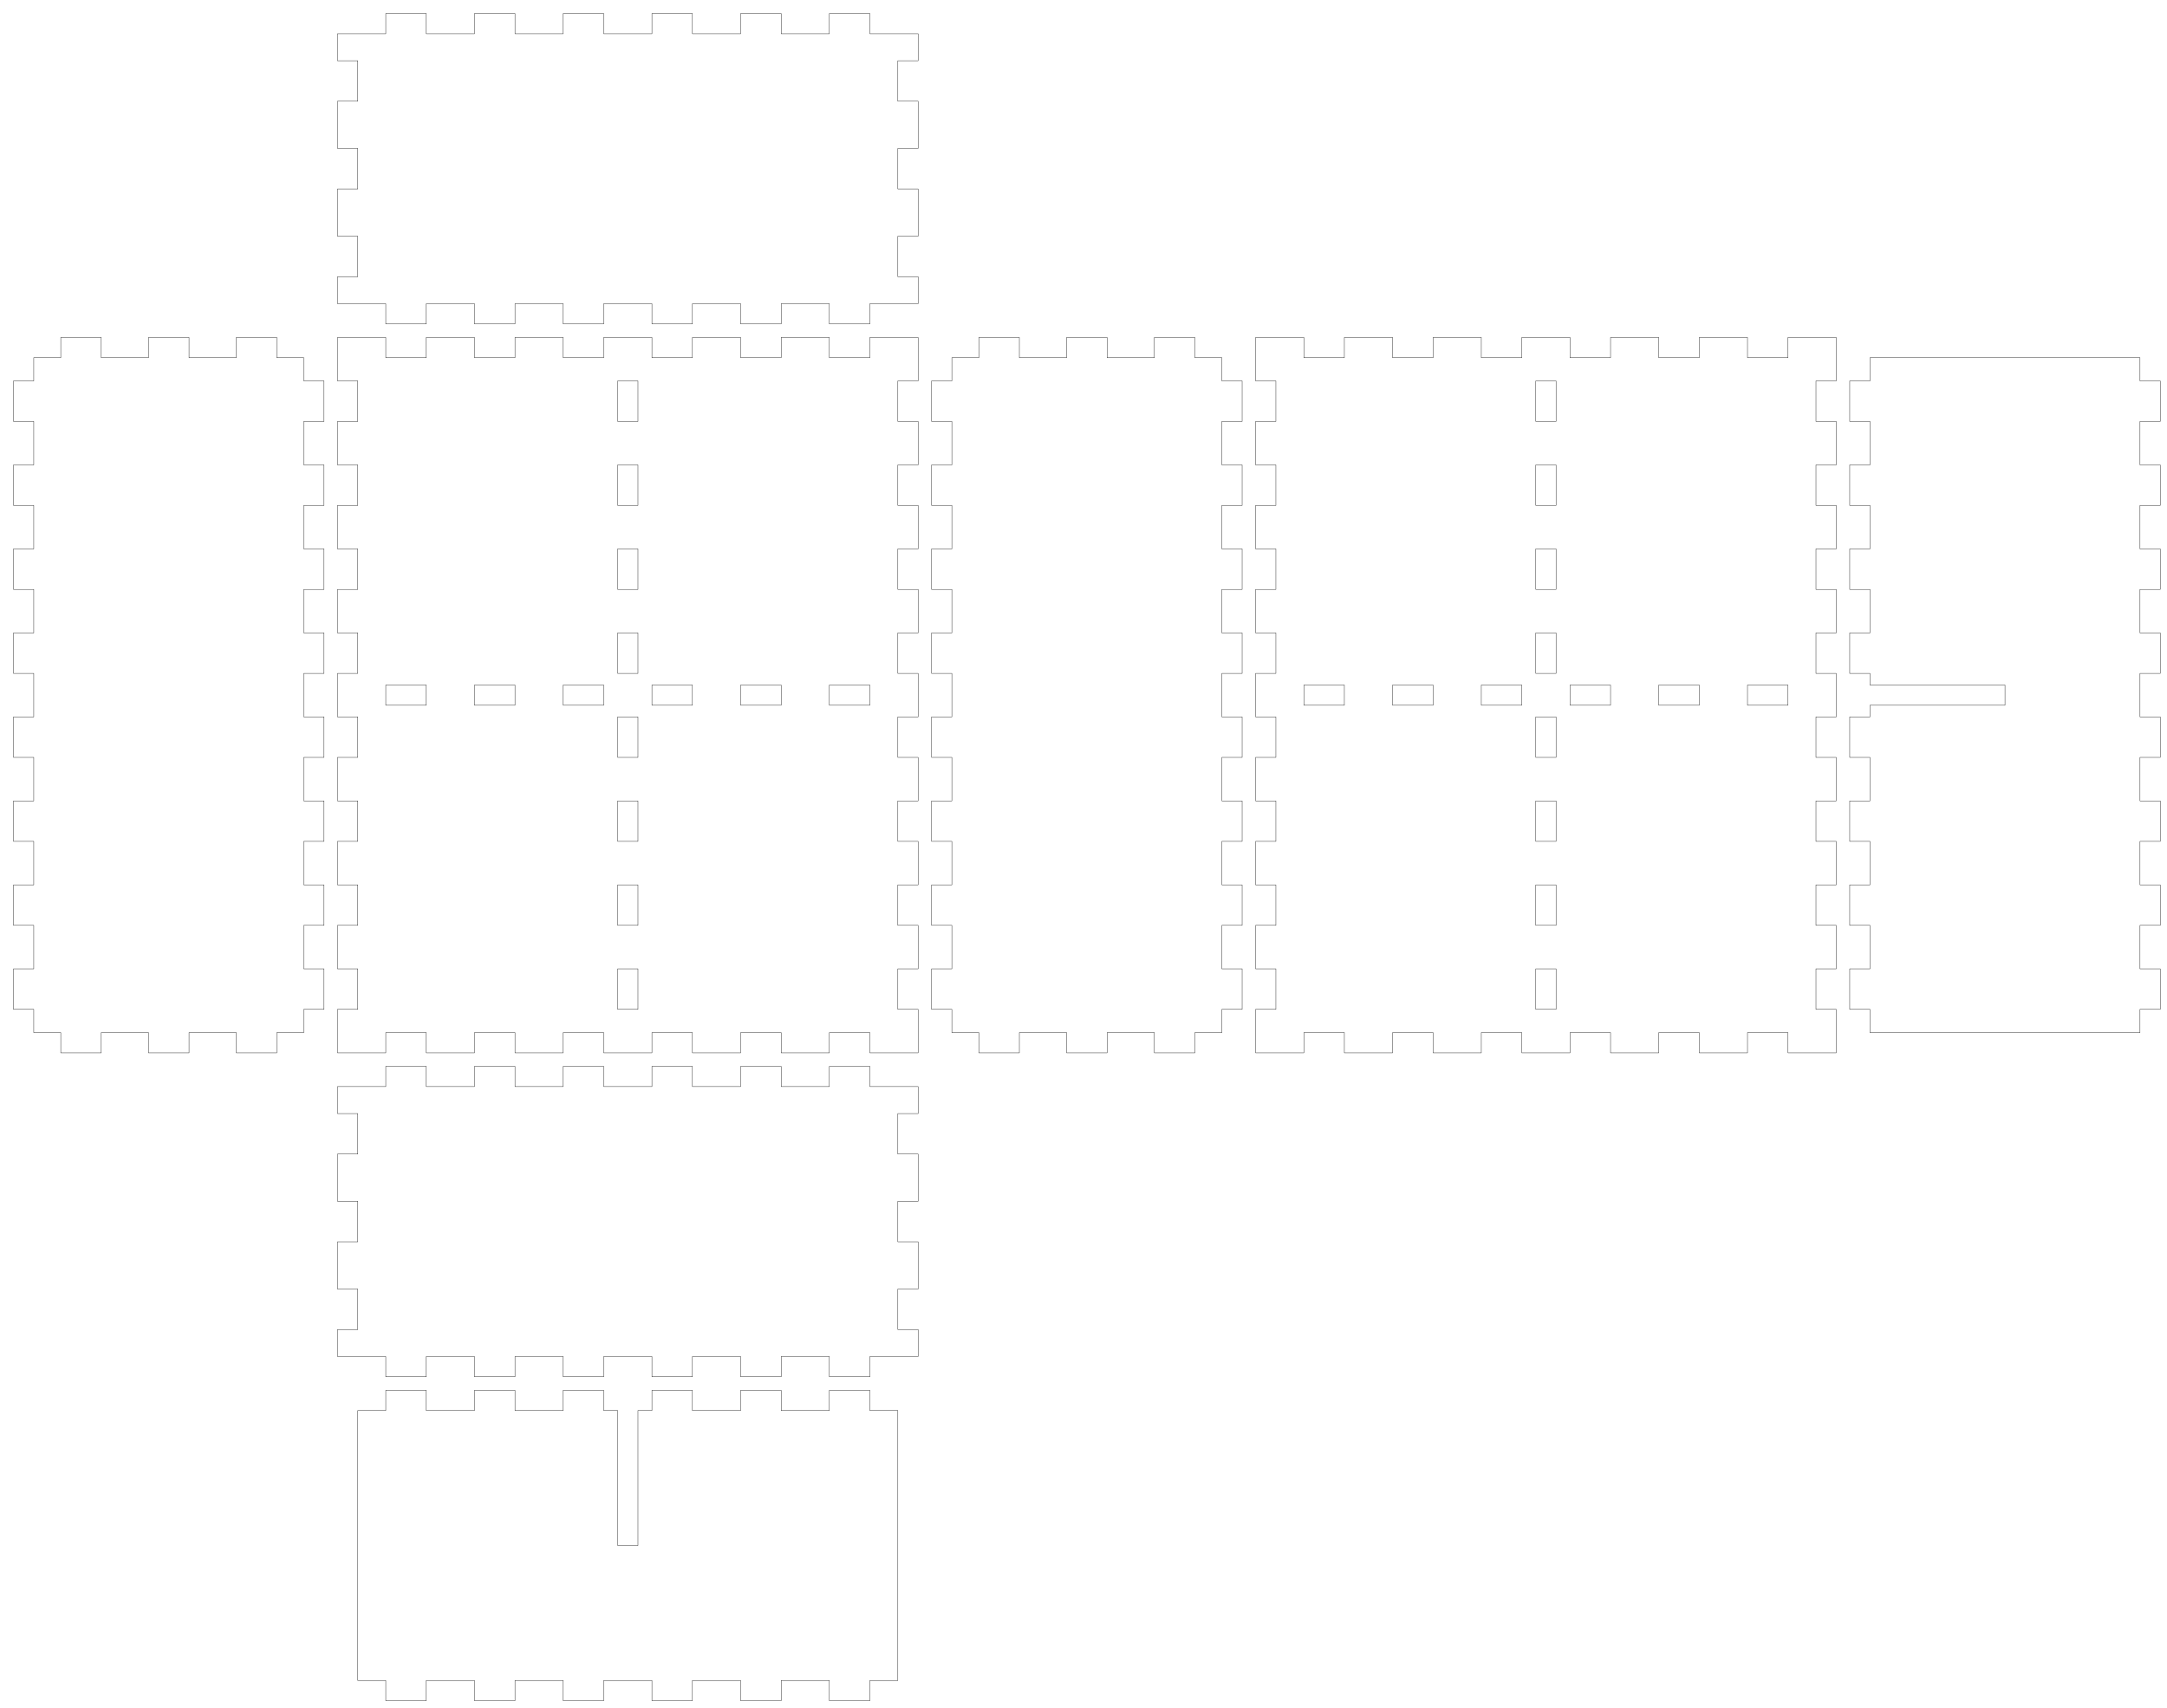
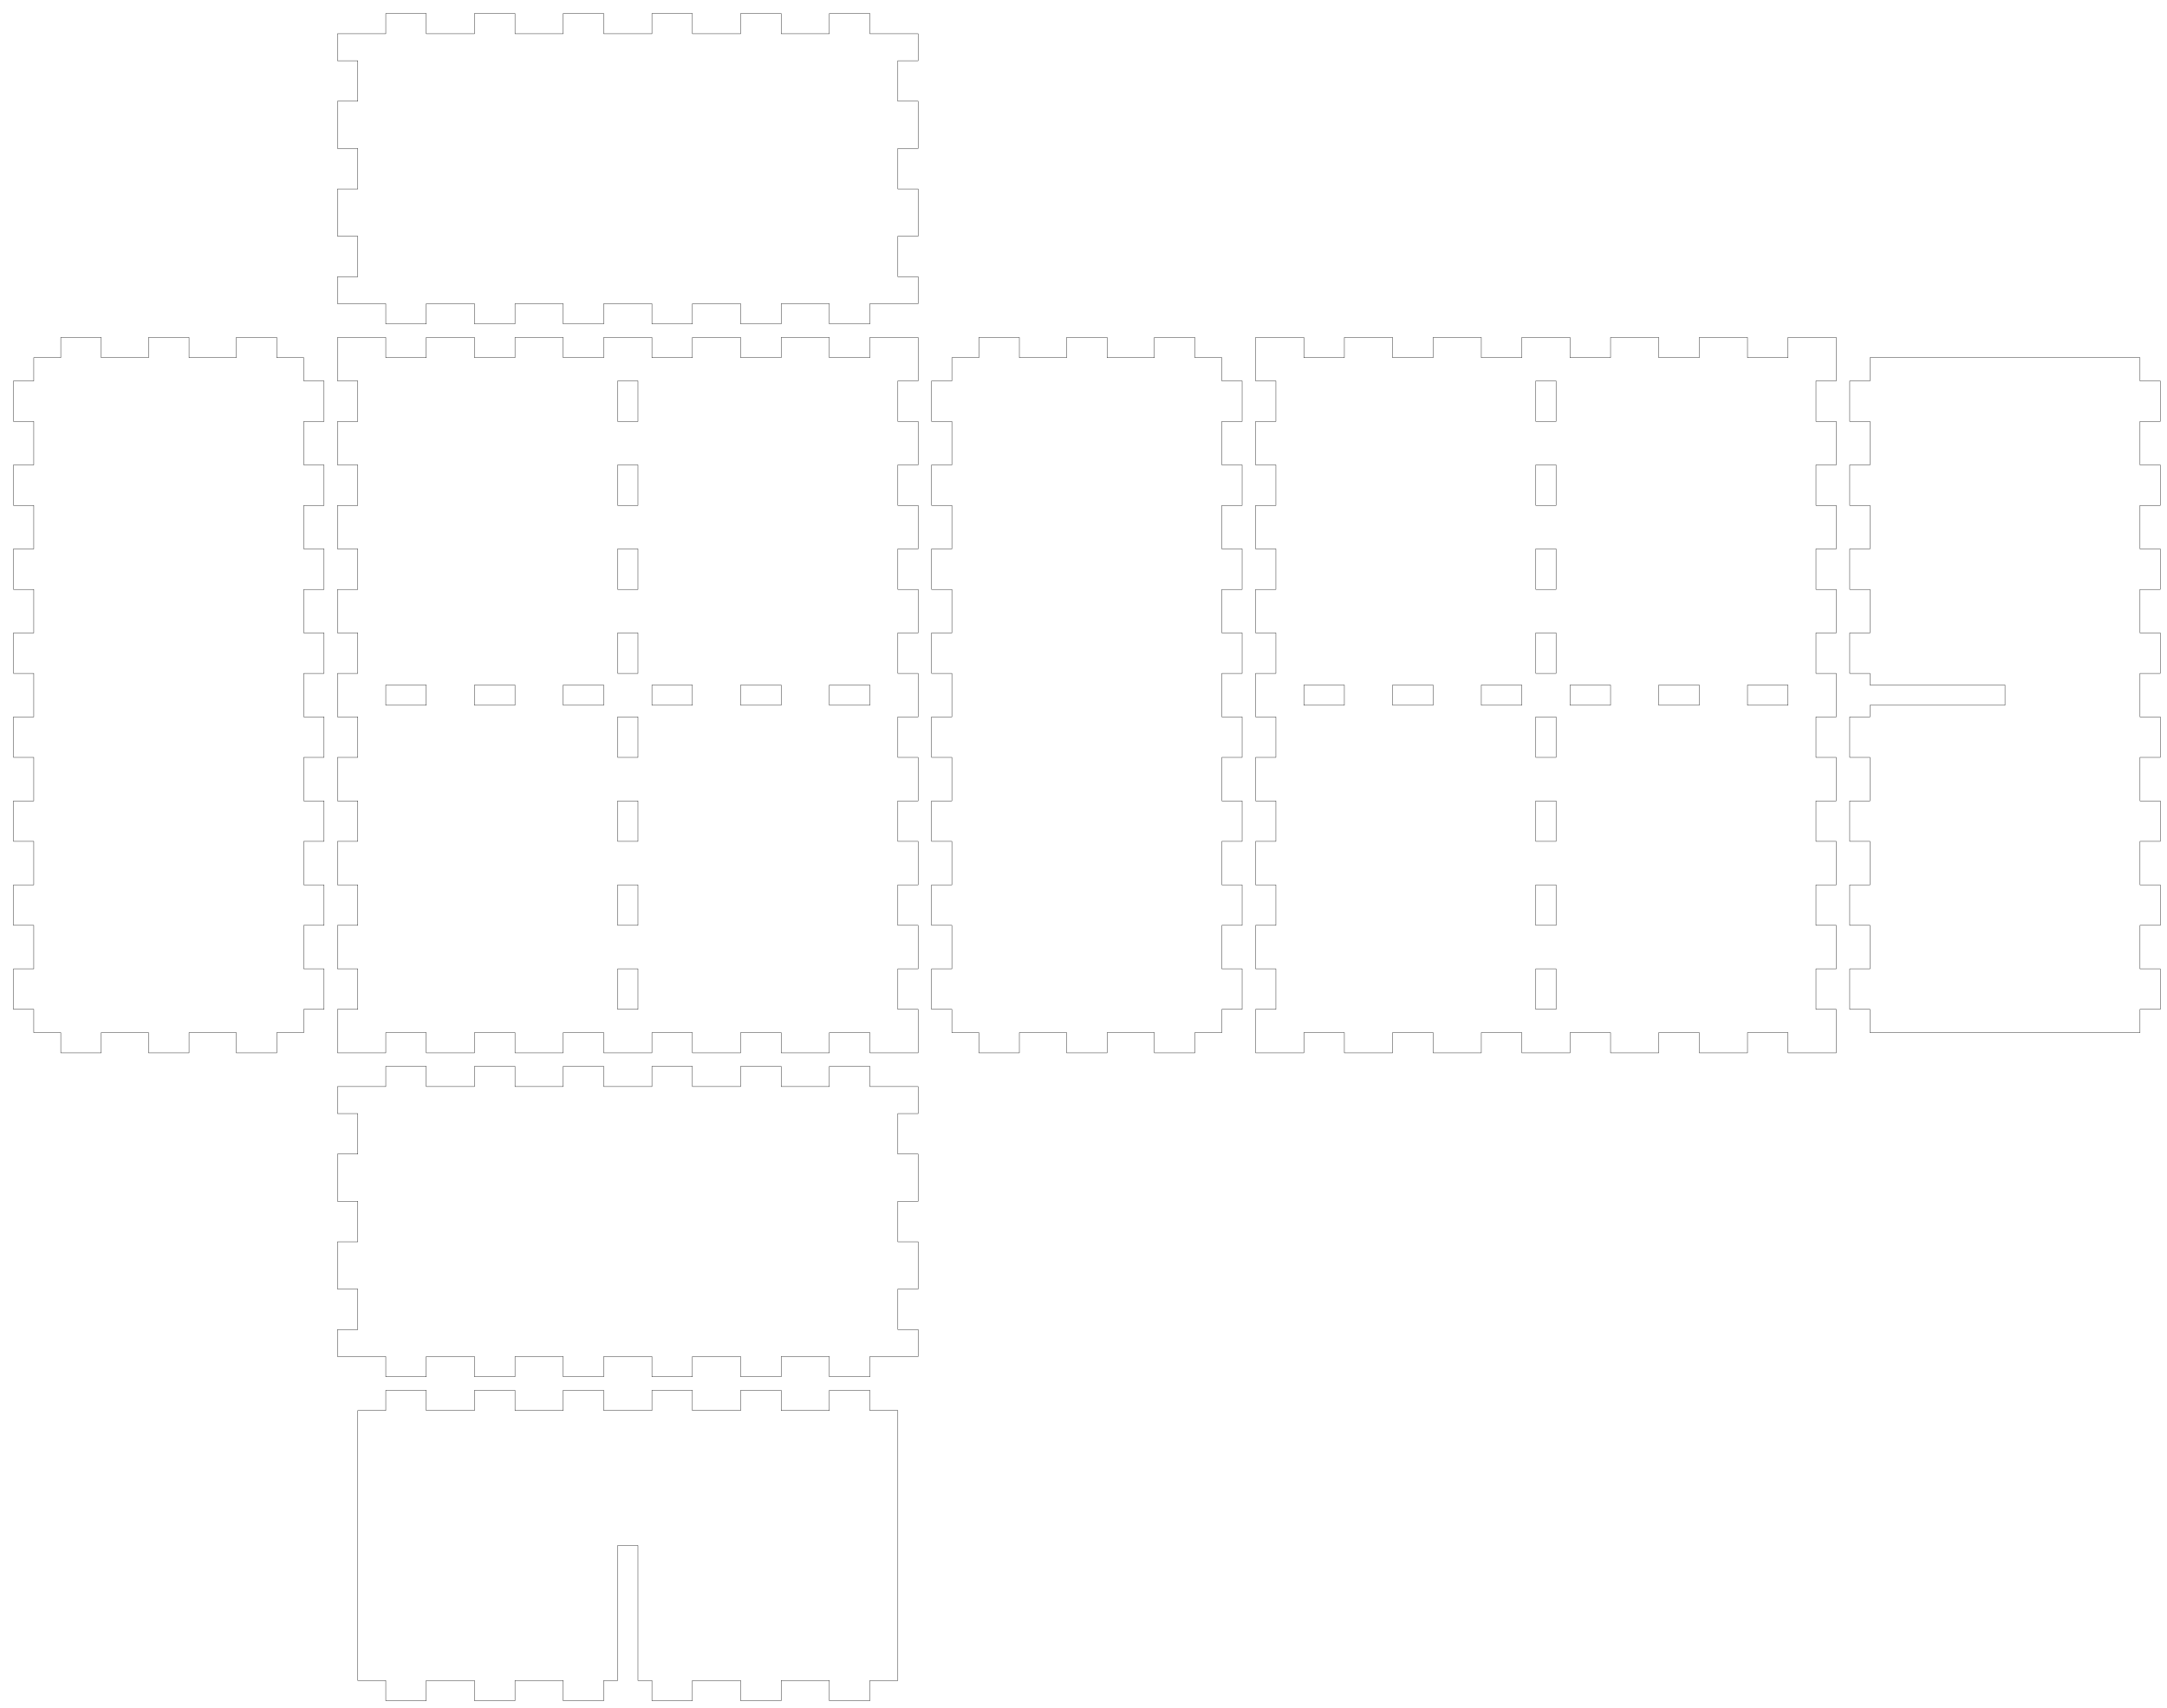
<svg xmlns="http://www.w3.org/2000/svg" width="321mm" height="253mm" viewBox="0 0 321 253" version="1.1" id="svg5">
  <defs id="defs2" />
  <g id="layer1">
    <path id="piece_001" style="fill:none;stroke:#000000;stroke-width:0.051" d="M 50 161 L 50 165 L 53 165 L 53 171 L 50 171 L 50 178 L 53 178 L 53 184 L 50 184 L 50 191 L 53 191 L 53 197 L 50 197 L 50 201 L 57.143 201 L 57.143 204 L 63.143 204 L 63.143 201 L 70.286 201 L 70.286 204 L 76.286 204 L 76.286 201 L 83.429 201 L 83.429 204 L 89.429 204 L 89.429 201 L 96.571 201 L 96.571 204 L 102.571 204 L 102.571 201 L 109.714 201 L 109.714 204 L 115.714 204 L 115.714 201 L 122.857 201 L 122.857 204 L 128.857 204 L 128.857 201 L 136 201 L 136 197 L 133 197 L 133 191 L 136 191 L 136 184 L 133 184 L 133 178 L 136 178 L 136 171 L 133 171 L 133 165 L 136 165 L 136 161 L 128.857 161 L 128.857 158 L 122.857 158 L 122.857 161 L 115.714 161 L 115.714 158 L 109.714 158 L 109.714 161 L 102.571 161 L 102.571 158 L 96.571 158 L 96.571 161 L 89.429 161 L 89.429 158 L 83.429 158 L 83.429 161 L 76.286 161 L 76.286 158 L 70.286 158 L 70.286 161 L 63.143 161 L 63.143 158 L 57.143 158 L 57.143 161 L 50 161 Z" />
-     <path id="xdivider_001" style="fill:none;stroke:#000000;stroke-width:0.051" d="M 53 249 L 57.143 249 L 57.143 252 L 63.143 252 L 63.143 249 L 70.286 249 L 70.286 252 L 76.286 252 L 76.286 249 L 83.429 249 L 83.429 252 L 89.429 252 L 89.429 249 L 96.571 249 L 96.571 252 L 102.571 252 L 102.571 249 L 109.714 249 L 109.714 252 L 115.714 252 L 115.714 249 L 122.857 249 L 122.857 252 L 128.857 252 L 128.857 249 L 133 249 L 133 209 L 128.857 209 L 128.857 206 L 122.857 206 L 122.857 209 L 115.714 209 L 115.714 206 L 109.714 206 L 109.714 209 L 102.571 209 L 102.571 206 L 96.571 206 L 96.571 209 L 94.5 209 L 94.5 229 L 91.5 229 L 91.5 209 L 89.429 209 L 89.429 206 L 83.429 206 L 83.429 209 L 76.286 209 L 76.286 206 L 70.286 206 L 70.286 209 L 63.143 209 L 63.143 206 L 57.143 206 L 57.143 209 L 53 209 L 53 249 Z" />
+     <path id="xdivider_001" style="fill:none;stroke:#000000;stroke-width:0.051" d="M 53 249 L 57.143 249 L 57.143 252 L 63.143 252 L 63.143 249 L 70.286 249 L 70.286 252 L 76.286 252 L 76.286 249 L 83.429 249 L 83.429 252 L 89.429 252 L 89.429 249 L 91.5 249 L 91.5 229 L 94.5 229 L 94.5 249 L 96.571 249 L 96.571 252 L 102.571 252 L 102.571 249 L 109.714 249 L 109.714 252 L 115.714 252 L 115.714 249 L 122.857 249 L 122.857 252 L 128.857 252 L 128.857 249 L 133 249 L 133 209 L 128.857 209 L 128.857 206 L 122.857 206 L 122.857 209 L 115.714 209 L 115.714 206 L 109.714 206 L 109.714 209 L 102.571 209 L 102.571 206 L 96.571 206 L 96.571 209 L 89.429 209 L 89.429 206 L 83.429 206 L 83.429 209 L 76.286 209 L 76.286 206 L 70.286 206 L 70.286 209 L 63.143 209 L 63.143 206 L 57.143 206 L 57.143 209 L 53 209 L 53 249 Z" />
    <path id="piece_002" style="fill:none;stroke:#000000;stroke-width:0.051" d="M 5 53 L 5 56.444 L 2 56.444 L 2 62.444 L 5 62.444 L 5 68.889 L 2 68.889 L 2 74.889 L 5 74.889 L 5 81.333 L 2 81.333 L 2 87.333 L 5 87.333 L 5 93.778 L 2 93.778 L 2 99.778 L 5 99.778 L 5 106.222 L 2 106.222 L 2 112.222 L 5 112.222 L 5 118.667 L 2 118.667 L 2 124.667 L 5 124.667 L 5 131.111 L 2 131.111 L 2 137.111 L 5 137.111 L 5 143.556 L 2 143.556 L 2 149.556 L 5 149.556 L 5 153 L 9 153 L 9 156 L 15 156 L 15 153 L 22 153 L 22 156 L 28 156 L 28 153 L 35 153 L 35 156 L 41 156 L 41 153 L 45 153 L 45 149.556 L 48 149.556 L 48 143.556 L 45 143.556 L 45 137.111 L 48 137.111 L 48 131.111 L 45 131.111 L 45 124.667 L 48 124.667 L 48 118.667 L 45 118.667 L 45 112.222 L 48 112.222 L 48 106.222 L 45 106.222 L 45 99.778 L 48 99.778 L 48 93.778 L 45 93.778 L 45 87.333 L 48 87.333 L 48 81.333 L 45 81.333 L 45 74.889 L 48 74.889 L 48 68.889 L 45 68.889 L 45 62.444 L 48 62.444 L 48 56.444 L 45 56.444 L 45 53 L 41 53 L 41 50 L 35 50 L 35 53 L 28 53 L 28 50 L 22 50 L 22 53 L 15 53 L 15 50 L 9 50 L 9 53 L 5 53 Z" />
    <path id="ydivider_001" style="fill:none;stroke:#000000;stroke-width:0.051" d="M 277 56.444 L 274 56.444 L 274 62.444 L 277 62.444 L 277 68.889 L 274 68.889 L 274 74.889 L 277 74.889 L 277 81.333 L 274 81.333 L 274 87.333 L 277 87.333 L 277 93.778 L 274 93.778 L 274 99.778 L 277 99.778 L 277 101.5 L 297 101.5 L 297 104.5 L 277 104.5 L 277 106.222 L 274 106.222 L 274 112.222 L 277 112.222 L 277 118.667 L 274 118.667 L 274 124.667 L 277 124.667 L 277 131.111 L 274 131.111 L 274 137.111 L 277 137.111 L 277 143.556 L 274 143.556 L 274 149.556 L 277 149.556 L 277 153 L 317 153 L 317 149.556 L 320 149.556 L 320 143.556 L 317 143.556 L 317 137.111 L 320 137.111 L 320 131.111 L 317 131.111 L 317 124.667 L 320 124.667 L 320 118.667 L 317 118.667 L 317 112.222 L 320 112.222 L 320 106.222 L 317 106.222 L 317 99.778 L 320 99.778 L 320 93.778 L 317 93.778 L 317 87.333 L 320 87.333 L 320 81.333 L 317 81.333 L 317 74.889 L 320 74.889 L 320 68.889 L 317 68.889 L 317 62.444 L 320 62.444 L 320 56.444 L 317 56.444 L 317 53 L 277 53 L 277 56.444 Z" />
    <path id="piece_003" style="fill:none;stroke:#000000;stroke-width:0.051" d="M 50 56.444 L 53 56.444 L 53 62.444 L 50 62.444 L 50 68.889 L 53 68.889 L 53 74.889 L 50 74.889 L 50 81.333 L 53 81.333 L 53 87.333 L 50 87.333 L 50 93.778 L 53 93.778 L 53 99.778 L 50 99.778 L 50 106.222 L 53 106.222 L 53 112.222 L 50 112.222 L 50 118.667 L 53 118.667 L 53 124.667 L 50 124.667 L 50 131.111 L 53 131.111 L 53 137.111 L 50 137.111 L 50 143.556 L 53 143.556 L 53 149.556 L 50 149.556 L 50 156 L 57.143 156 L 57.143 153 L 63.143 153 L 63.143 156 L 70.286 156 L 70.286 153 L 76.286 153 L 76.286 156 L 83.429 156 L 83.429 153 L 89.429 153 L 89.429 156 L 96.571 156 L 96.571 153 L 102.571 153 L 102.571 156 L 109.714 156 L 109.714 153 L 115.714 153 L 115.714 156 L 122.857 156 L 122.857 153 L 128.857 153 L 128.857 156 L 136 156 L 136 149.556 L 133 149.556 L 133 143.556 L 136 143.556 L 136 137.111 L 133 137.111 L 133 131.111 L 136 131.111 L 136 124.667 L 133 124.667 L 133 118.667 L 136 118.667 L 136 112.222 L 133 112.222 L 133 106.222 L 136 106.222 L 136 99.778 L 133 99.778 L 133 93.778 L 136 93.778 L 136 87.333 L 133 87.333 L 133 81.333 L 136 81.333 L 136 74.889 L 133 74.889 L 133 68.889 L 136 68.889 L 136 62.444 L 133 62.444 L 133 56.444 L 136 56.444 L 136 50 L 128.857 50 L 128.857 53 L 122.857 53 L 122.857 50 L 115.714 50 L 115.714 53 L 109.714 53 L 109.714 50 L 102.571 50 L 102.571 53 L 96.571 53 L 96.571 50 L 89.429 50 L 89.429 53 L 83.429 53 L 83.429 50 L 76.286 50 L 76.286 53 L 70.286 53 L 70.286 50 L 63.143 50 L 63.143 53 L 57.143 53 L 57.143 50 L 50 50 L 50 56.444 Z M 109.714 101.5 L 115.714 101.5 L 115.714 104.5 L 109.714 104.5 L 109.714 101.5 Z M 122.857 101.5 L 128.857 101.5 L 128.857 104.5 L 122.857 104.5 L 122.857 101.5 Z M 57.143 101.5 L 63.143 101.5 L 63.143 104.5 L 57.143 104.5 L 57.143 101.5 Z M 70.286 101.5 L 76.286 101.5 L 76.286 104.5 L 70.286 104.5 L 70.286 101.5 Z M 83.429 101.5 L 89.429 101.5 L 89.429 104.5 L 83.429 104.5 L 83.429 101.5 Z M 91.5 106.222 L 94.5 106.222 L 94.5 112.222 L 91.5 112.222 L 91.5 106.222 Z M 91.5 118.667 L 94.5 118.667 L 94.5 124.667 L 91.5 124.667 L 91.5 118.667 Z M 91.5 131.111 L 94.5 131.111 L 94.5 137.111 L 91.5 137.111 L 91.5 131.111 Z M 91.5 143.556 L 94.5 143.556 L 94.5 149.556 L 91.5 149.556 L 91.5 143.556 Z M 91.5 56.444 L 94.5 56.444 L 94.5 62.444 L 91.5 62.444 L 91.5 56.444 Z M 91.5 68.889 L 94.5 68.889 L 94.5 74.889 L 91.5 74.889 L 91.5 68.889 Z M 91.5 81.333 L 94.5 81.333 L 94.5 87.333 L 91.5 87.333 L 91.5 81.333 Z M 91.5 93.778 L 94.5 93.778 L 94.5 99.778 L 91.5 99.778 L 91.5 93.778 Z M 96.571 101.5 L 102.571 101.5 L 102.571 104.5 L 96.571 104.5 L 96.571 101.5 Z" />
    <path id="piece_004" style="fill:none;stroke:#000000;stroke-width:0.051" d="M 141 53 L 141 56.444 L 138 56.444 L 138 62.444 L 141 62.444 L 141 68.889 L 138 68.889 L 138 74.889 L 141 74.889 L 141 81.333 L 138 81.333 L 138 87.333 L 141 87.333 L 141 93.778 L 138 93.778 L 138 99.778 L 141 99.778 L 141 106.222 L 138 106.222 L 138 112.222 L 141 112.222 L 141 118.667 L 138 118.667 L 138 124.667 L 141 124.667 L 141 131.111 L 138 131.111 L 138 137.111 L 141 137.111 L 141 143.556 L 138 143.556 L 138 149.556 L 141 149.556 L 141 153 L 145 153 L 145 156 L 151 156 L 151 153 L 158 153 L 158 156 L 164 156 L 164 153 L 171 153 L 171 156 L 177 156 L 177 153 L 181 153 L 181 149.556 L 184 149.556 L 184 143.556 L 181 143.556 L 181 137.111 L 184 137.111 L 184 131.111 L 181 131.111 L 181 124.667 L 184 124.667 L 184 118.667 L 181 118.667 L 181 112.222 L 184 112.222 L 184 106.222 L 181 106.222 L 181 99.778 L 184 99.778 L 184 93.778 L 181 93.778 L 181 87.333 L 184 87.333 L 184 81.333 L 181 81.333 L 181 74.889 L 184 74.889 L 184 68.889 L 181 68.889 L 181 62.444 L 184 62.444 L 184 56.444 L 181 56.444 L 181 53 L 177 53 L 177 50 L 171 50 L 171 53 L 164 53 L 164 50 L 158 50 L 158 53 L 151 53 L 151 50 L 145 50 L 145 53 L 141 53 Z" />
    <path id="piece_005" style="fill:none;stroke:#000000;stroke-width:0.051" d="M 186 56.444 L 189 56.444 L 189 62.444 L 186 62.444 L 186 68.889 L 189 68.889 L 189 74.889 L 186 74.889 L 186 81.333 L 189 81.333 L 189 87.333 L 186 87.333 L 186 93.778 L 189 93.778 L 189 99.778 L 186 99.778 L 186 106.222 L 189 106.222 L 189 112.222 L 186 112.222 L 186 118.667 L 189 118.667 L 189 124.667 L 186 124.667 L 186 131.111 L 189 131.111 L 189 137.111 L 186 137.111 L 186 143.556 L 189 143.556 L 189 149.556 L 186 149.556 L 186 156 L 193.143 156 L 193.143 153 L 199.143 153 L 199.143 156 L 206.286 156 L 206.286 153 L 212.286 153 L 212.286 156 L 219.429 156 L 219.429 153 L 225.429 153 L 225.429 156 L 232.571 156 L 232.571 153 L 238.571 153 L 238.571 156 L 245.714 156 L 245.714 153 L 251.714 153 L 251.714 156 L 258.857 156 L 258.857 153 L 264.857 153 L 264.857 156 L 272 156 L 272 149.556 L 269 149.556 L 269 143.556 L 272 143.556 L 272 137.111 L 269 137.111 L 269 131.111 L 272 131.111 L 272 124.667 L 269 124.667 L 269 118.667 L 272 118.667 L 272 112.222 L 269 112.222 L 269 106.222 L 272 106.222 L 272 99.778 L 269 99.778 L 269 93.778 L 272 93.778 L 272 87.333 L 269 87.333 L 269 81.333 L 272 81.333 L 272 74.889 L 269 74.889 L 269 68.889 L 272 68.889 L 272 62.444 L 269 62.444 L 269 56.444 L 272 56.444 L 272 50 L 264.857 50 L 264.857 53 L 258.857 53 L 258.857 50 L 251.714 50 L 251.714 53 L 245.714 53 L 245.714 50 L 238.571 50 L 238.571 53 L 232.571 53 L 232.571 50 L 225.429 50 L 225.429 53 L 219.429 53 L 219.429 50 L 212.286 50 L 212.286 53 L 206.286 53 L 206.286 50 L 199.143 50 L 199.143 53 L 193.143 53 L 193.143 50 L 186 50 L 186 56.444 Z M 193.143 101.5 L 199.143 101.5 L 199.143 104.5 L 193.143 104.5 L 193.143 101.5 Z M 206.286 101.5 L 212.286 101.5 L 212.286 104.5 L 206.286 104.5 L 206.286 101.5 Z M 219.429 101.5 L 225.429 101.5 L 225.429 104.5 L 219.429 104.5 L 219.429 101.5 Z M 227.5 106.222 L 230.5 106.222 L 230.5 112.222 L 227.5 112.222 L 227.5 106.222 Z M 227.5 118.667 L 230.5 118.667 L 230.5 124.667 L 227.5 124.667 L 227.5 118.667 Z M 227.5 131.111 L 230.5 131.111 L 230.5 137.111 L 227.5 137.111 L 227.5 131.111 Z M 227.5 143.556 L 230.5 143.556 L 230.5 149.556 L 227.5 149.556 L 227.5 143.556 Z M 227.5 56.444 L 230.5 56.444 L 230.5 62.444 L 227.5 62.444 L 227.5 56.444 Z M 227.5 68.889 L 230.5 68.889 L 230.5 74.889 L 227.5 74.889 L 227.5 68.889 Z M 227.5 81.333 L 230.5 81.333 L 230.5 87.333 L 227.5 87.333 L 227.5 81.333 Z M 227.5 93.778 L 230.5 93.778 L 230.5 99.778 L 227.5 99.778 L 227.5 93.778 Z M 232.571 101.5 L 238.571 101.5 L 238.571 104.5 L 232.571 104.5 L 232.571 101.5 Z M 245.714 101.5 L 251.714 101.5 L 251.714 104.5 L 245.714 104.5 L 245.714 101.5 Z M 258.857 101.5 L 264.857 101.5 L 264.857 104.5 L 258.857 104.5 L 258.857 101.5 Z" />
    <path id="piece_006" style="fill:none;stroke:#000000;stroke-width:0.051" d="M 50 5 L 50 9 L 53 9 L 53 15 L 50 15 L 50 22 L 53 22 L 53 28 L 50 28 L 50 35 L 53 35 L 53 41 L 50 41 L 50 45 L 57.143 45 L 57.143 48 L 63.143 48 L 63.143 45 L 70.286 45 L 70.286 48 L 76.286 48 L 76.286 45 L 83.429 45 L 83.429 48 L 89.429 48 L 89.429 45 L 96.571 45 L 96.571 48 L 102.571 48 L 102.571 45 L 109.714 45 L 109.714 48 L 115.714 48 L 115.714 45 L 122.857 45 L 122.857 48 L 128.857 48 L 128.857 45 L 136 45 L 136 41 L 133 41 L 133 35 L 136 35 L 136 28 L 133 28 L 133 22 L 136 22 L 136 15 L 133 15 L 133 9 L 136 9 L 136 5 L 128.857 5 L 128.857 2 L 122.857 2 L 122.857 5 L 115.714 5 L 115.714 2 L 109.714 2 L 109.714 5 L 102.571 5 L 102.571 2 L 96.571 2 L 96.571 5 L 89.429 5 L 89.429 2 L 83.429 2 L 83.429 5 L 76.286 5 L 76.286 2 L 70.286 2 L 70.286 5 L 63.143 5 L 63.143 2 L 57.143 2 L 57.143 5 L 50 5 Z" />
  </g>
</svg>
